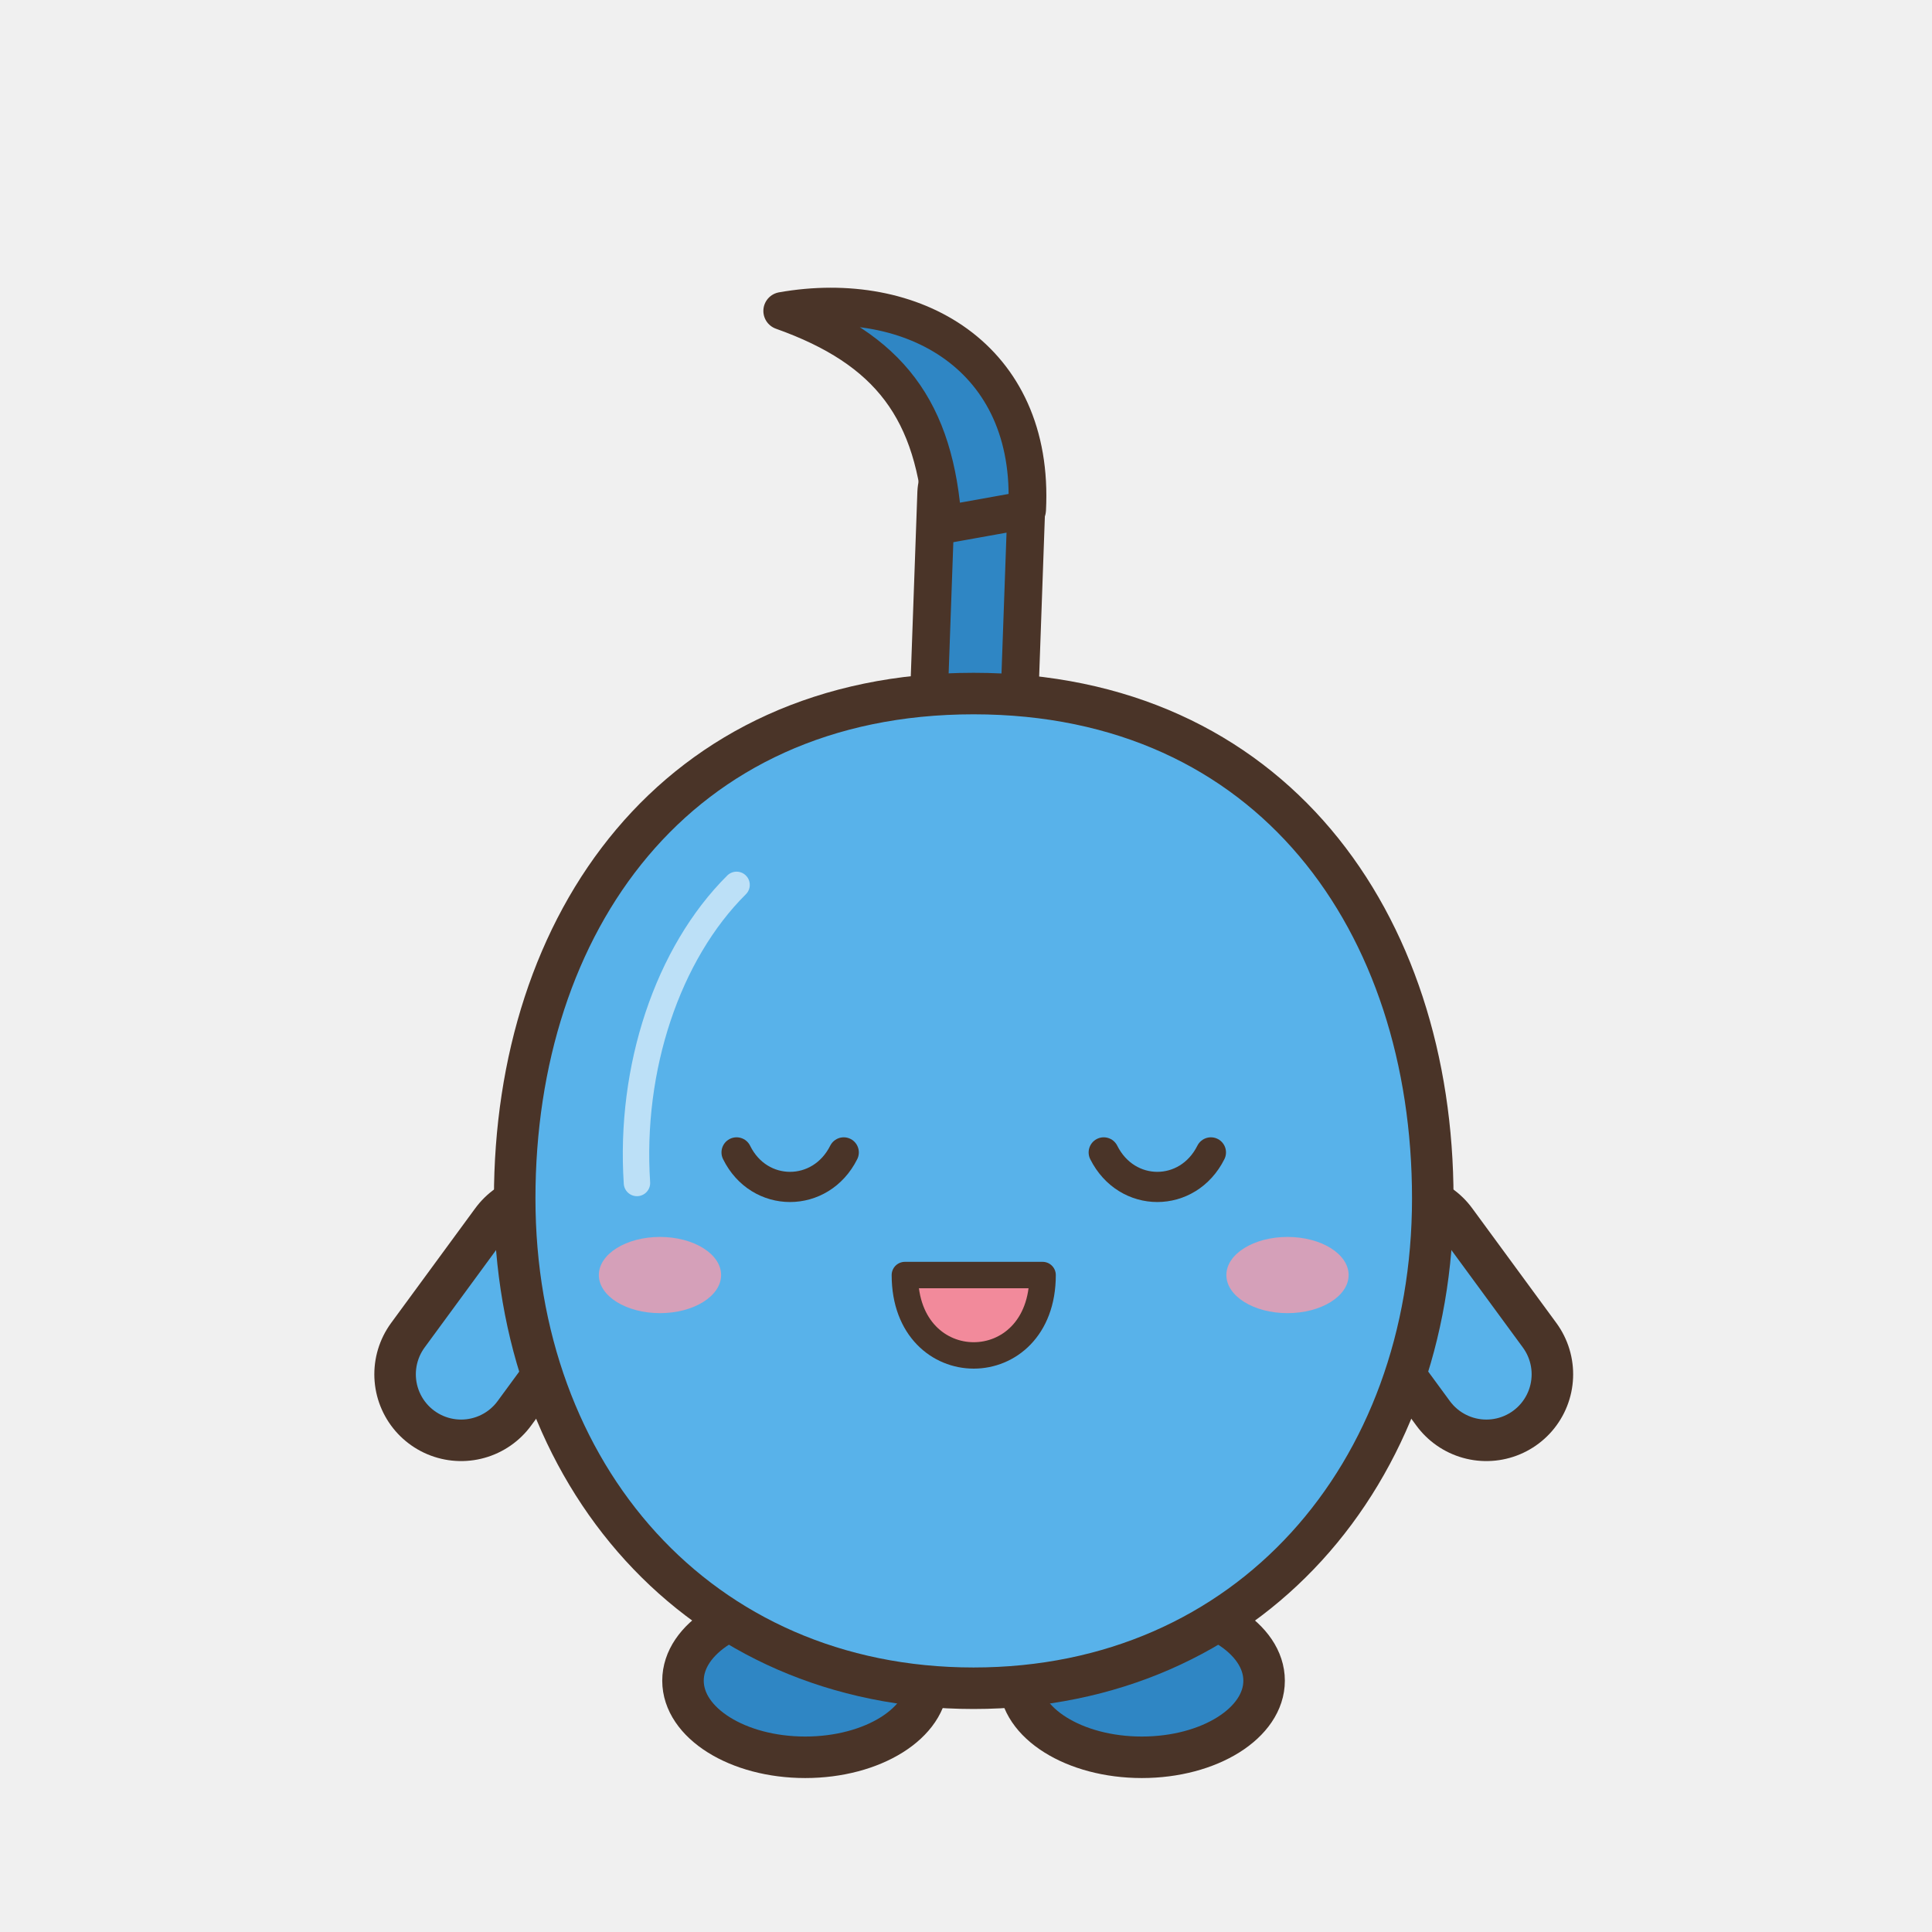
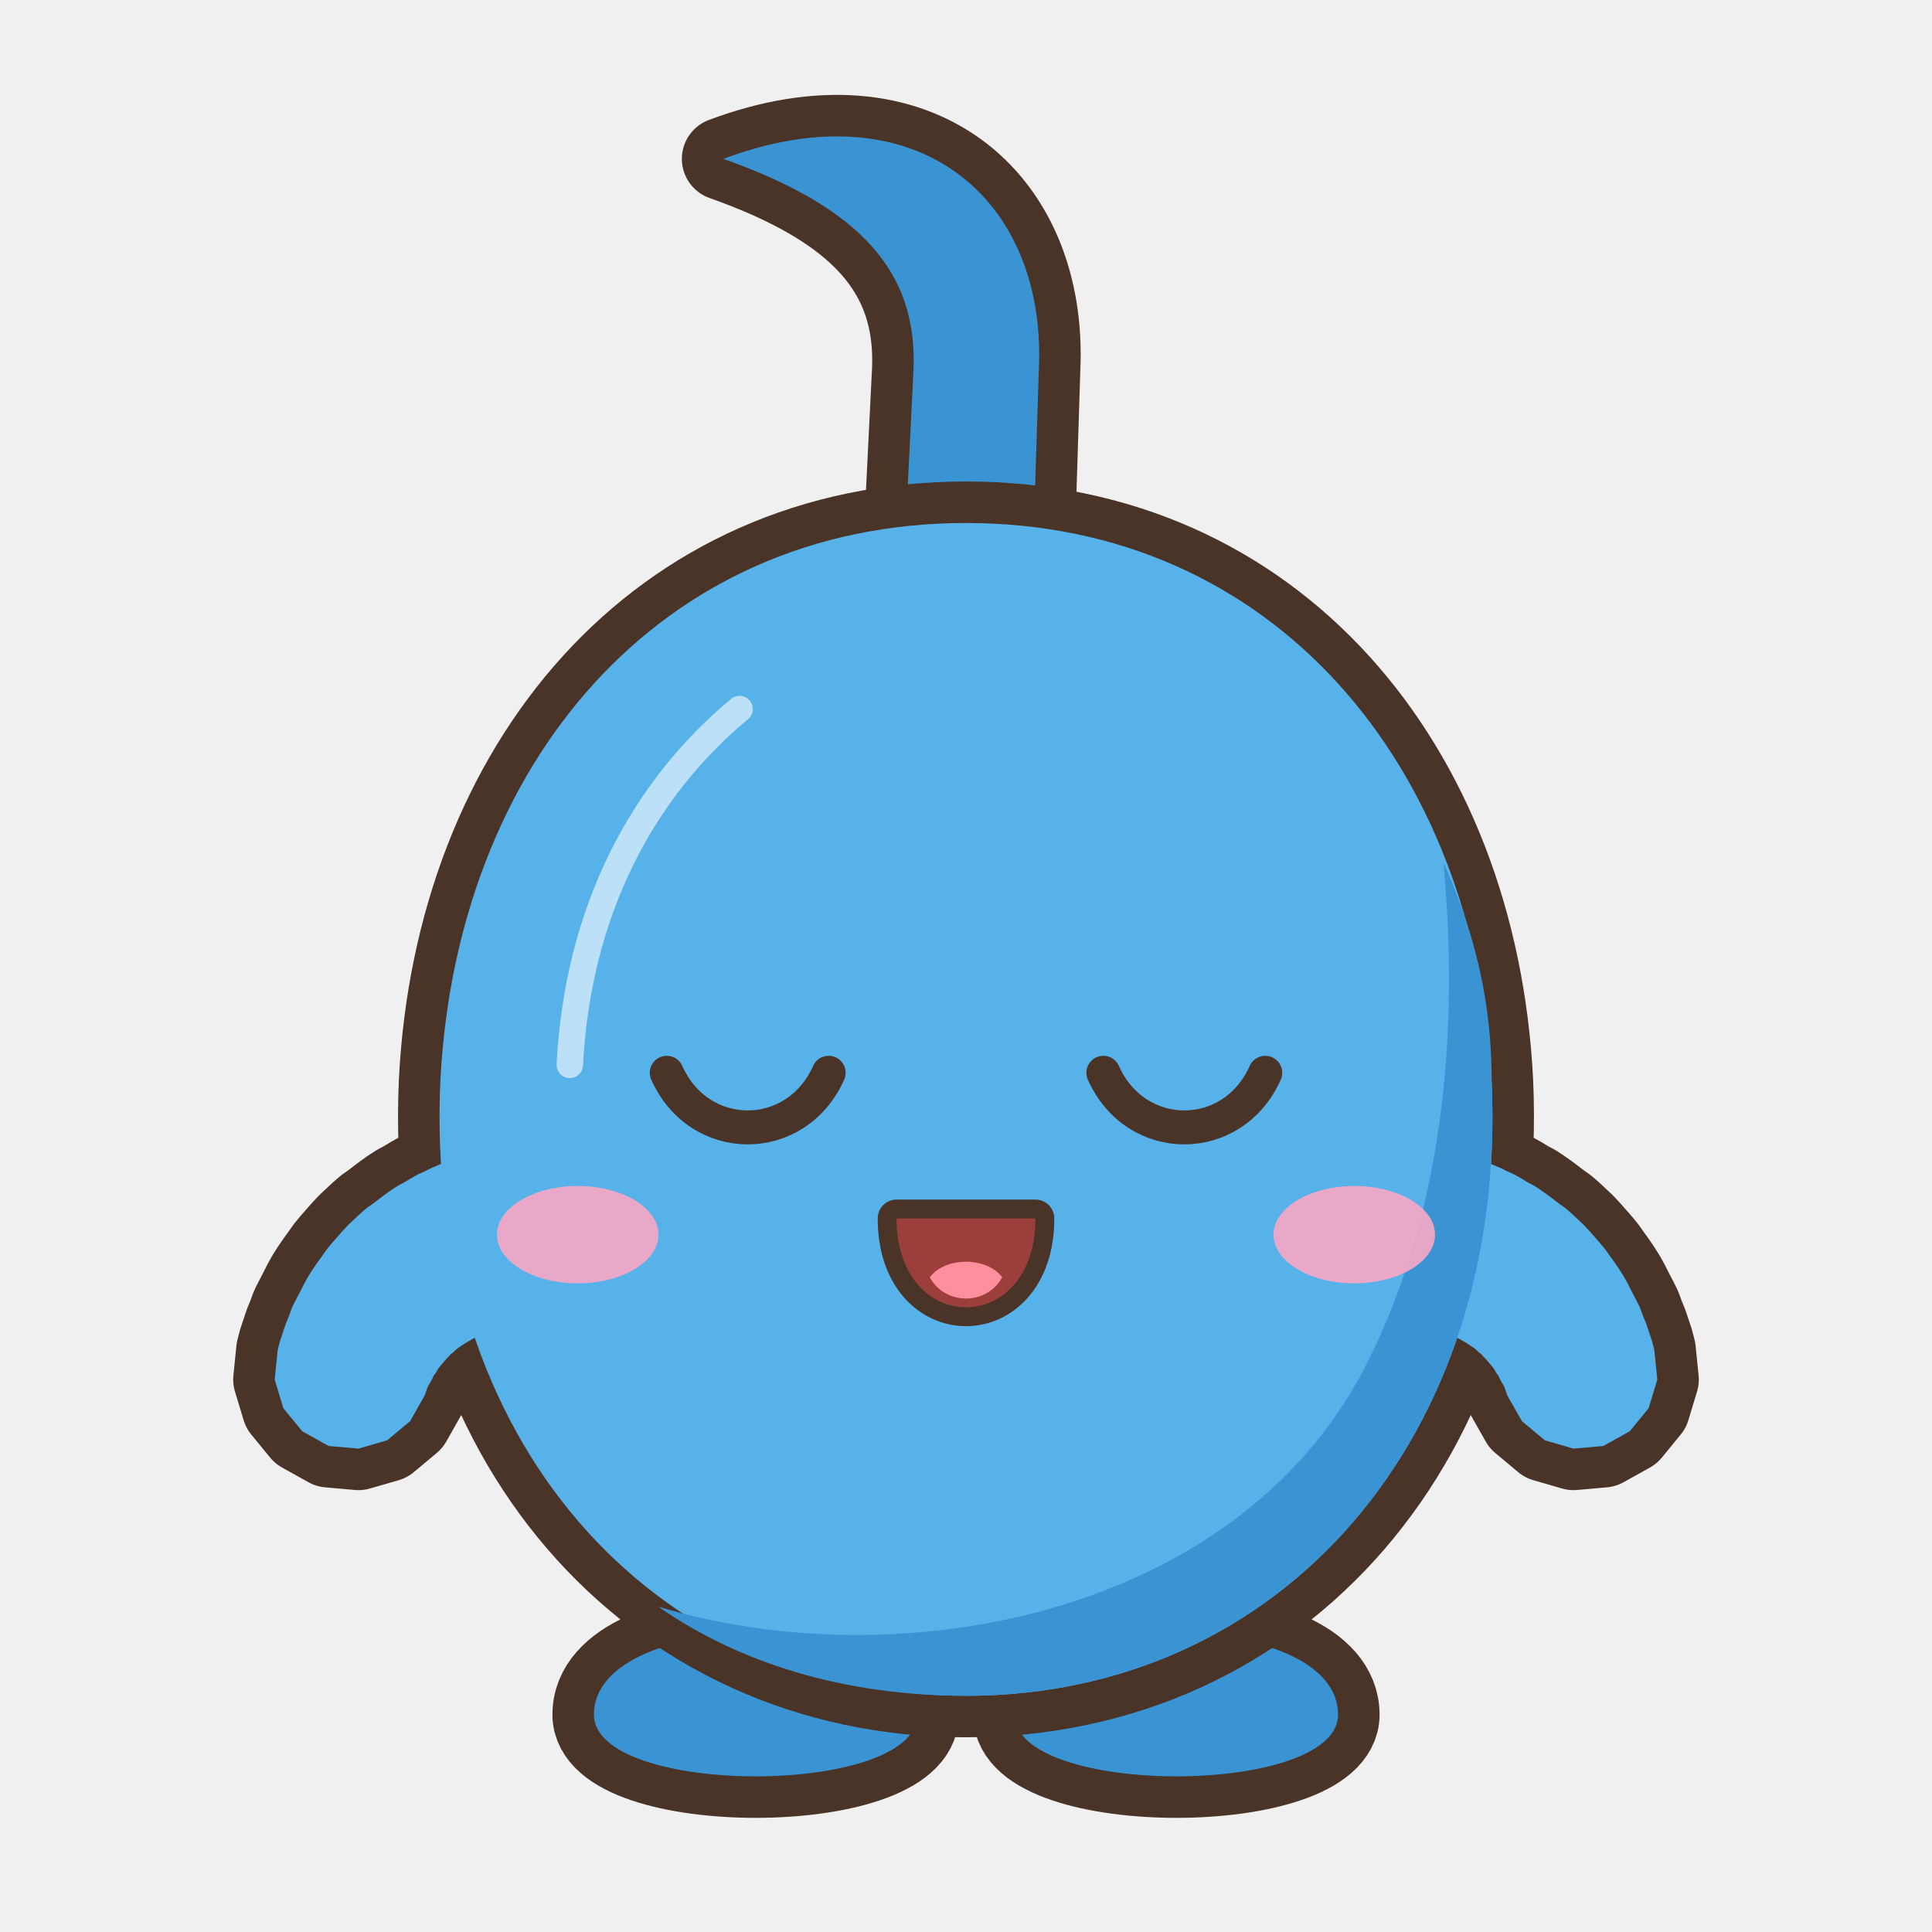
<svg xmlns="http://www.w3.org/2000/svg" viewBox="0 0 512 512" width="512" height="512">
-   <path d="M258 189.8 L260.1 131" fill="none" stroke="#4a3428" stroke-width="34" stroke-linejoin="round" stroke-linecap="round" />
-   <path d="M258 189.8 L260.1 131" fill="none" stroke="#2f86c4" stroke-width="14" stroke-linejoin="round" stroke-linecap="round" />
-   <path d="M249.9 139.1 C247.9 108.7 235.7 92.5 207.3 82.4 C241.8 76.3 274.3 94.5 272.2 135.1 Z" fill="#2f86c4" stroke="#4a3428" stroke-width="10" stroke-linejoin="round" stroke-linecap="round" />
-   <ellipse cx="213.4" cy="445.4" rx="32.4" ry="20.3" fill="#2f86c4" stroke="#4a3428" stroke-width="11" stroke-linejoin="round" stroke-linecap="round" />
-   <ellipse cx="302.6" cy="445.4" rx="32.4" ry="20.3" fill="#2f86c4" stroke="#4a3428" stroke-width="11" stroke-linejoin="round" stroke-linecap="round" />
-   <path d="M144.5 333.8 L122.2 364.2" fill="none" stroke="#4a3428" stroke-width="46" stroke-linejoin="round" stroke-linecap="round" />
-   <path d="M144.5 333.8 L122.2 364.2" fill="none" stroke="#58b2ea" stroke-width="24" stroke-linejoin="round" stroke-linecap="round" />
-   <path d="M371.6 333.8 L393.9 364.2" fill="none" stroke="#4a3428" stroke-width="46" stroke-linejoin="round" stroke-linecap="round" />
-   <path d="M371.6 333.8 L393.9 364.2" fill="none" stroke="#58b2ea" stroke-width="24" stroke-linejoin="round" stroke-linecap="round" />
-   <path d="M258 183.8 C337.1 183.8 379.7 244.6 379.7 317.6 C379.7 390.6 331 447.4 258 447.4 C185 447.4 136.4 390.6 136.4 317.6 C136.4 244.6 178.9 183.8 258 183.8 Z" fill="#58b2ea" stroke="#4a3428" stroke-width="11" stroke-linejoin="round" stroke-linecap="round" />
-   <path d="M168.8 313.5 C166.8 283.1 176.9 252.7 195.2 234.5" fill="none" stroke="#ffffff" stroke-width="7" stroke-linejoin="round" stroke-linecap="round" stroke-opacity="0.6" />
-   <path d="M195.2 305.4 C201.2 317.6 217.5 317.6 223.6 305.4" fill="none" stroke="#4a3428" stroke-width="8" stroke-linejoin="round" stroke-linecap="round" />
-   <path d="M292.5 305.4 C298.6 317.6 314.8 317.6 320.9 305.4" fill="none" stroke="#4a3428" stroke-width="8" stroke-linejoin="round" stroke-linecap="round" />
-   <ellipse cx="174.9" cy="337.9" rx="16.2" ry="10.1" fill="#ff9aa8" fill-opacity="0.75" />
-   <ellipse cx="341.2" cy="337.9" rx="16.2" ry="10.1" fill="#ff9aa8" fill-opacity="0.75" />
-   <path d="M239.8 337.9 C239.8 366.3 276.3 366.3 276.3 337.9 Z" fill="#f28a9b" stroke="#4a3428" stroke-width="7" stroke-linejoin="round" stroke-linecap="round" />
+   <path d="M238.8 164.3 L242.1 97.8 C243.1 72.1 228.1 55 191.7 42.1 C243.1 22.8 277.4 52.8 275.3 97.8 L273.2 164.3 Z" fill="#4a3428" stroke="#4a3428" stroke-width="22" stroke-linejoin="round" stroke-linecap="round" />
+   <path d="M238.8 164.3 L242.1 97.8 C243.1 72.1 228.1 55 191.7 42.1 C243.1 22.8 277.4 52.8 275.3 97.8 L273.2 164.3 Z" fill="#3a94d4" />
+   <path d="M157.4 454.4 C157.4 425.8 243.1 425.8 243.1 454.4 C243.1 476.2 157.4 476.2 157.4 454.4 Z M268.9 454.4 C268.9 425.8 354.6 425.8 354.6 454.4 C354.6 476.2 268.9 476.2 268.9 454.4 Z" fill="#4a3428" stroke="#4a3428" stroke-width="22" stroke-linejoin="round" stroke-linecap="round" />
+   <path d="M157.4 454.4 C157.4 425.8 243.1 425.8 243.1 454.4 C243.1 476.2 157.4 476.2 157.4 454.4 Z" fill="#3a94d4" />
+   <path d="M268.9 454.4 C268.9 425.8 354.6 425.8 354.6 454.4 C354.6 476.2 268.9 476.2 268.9 454.4 Z" fill="#3a94d4" />
+   <path d="M146.6 300.5 L144.8 300.7 L143 301.1 L141.3 301.4 L139.5 301.7 L137.8 302 L135.9 302.5 L134.2 302.9 L132.4 303.3 L130.6 303.7 L128.8 304.3 L126.9 304.8 L125.1 305.3 L123.4 305.9 L121.6 306.5 L119.8 307.3 L117.9 308 L116.1 308.8 L114.4 309.5 L112.6 310.4 L110.8 311.2 L109 312.2 L107.2 313.3 L105.5 314.2 L103.8 315.3 L102.1 316.5 L100.5 317.7 L98.8 319 L97.1 320.2 L95.5 321.6 L93.9 323.1 L92.4 324.5 L90.9 326.1 L89.4 327.8 L88 329.4 L86.6 331.1 L85.4 332.8 L84.1 334.6 L82.8 336.5 L81.6 338.4 L80.5 340.4 L79.5 342.4 L78.4 344.5 L77.4 346.5 L76.6 348.7 L75.7 350.9 L75 353 L74.2 355.4 L73.6 357.7 L72.8 365.6 L75.1 373.2 L80.1 379.3 L87.1 383.2 L95 383.9 L102.6 381.7 L108.7 376.6 L112.6 369.7 L113 368.5 L113.4 367.4 L114 366.4 L114.5 365.5 L114.9 364.6 L115.5 363.8 L116 362.9 L116.5 362.2 L117.2 361.4 L117.7 360.8 L118.3 360.1 L118.9 359.5 L119.4 358.9 L120.1 358.4 L120.6 357.9 L121.3 357.3 L121.9 356.9 L122.5 356.5 L123.2 356 L123.9 355.6 L124.6 355.2 L125.3 354.8 L126.1 354.4 L126.8 354.1 L127.6 353.7 L128.3 353.4 L129.2 353 L130.1 352.7 L130.9 352.5 L131.8 352.2 L132.7 352 L133.6 351.7 L134.6 351.4 L135.5 351.2 L136.6 351 L137.6 350.8 L138.6 350.7 L139.6 350.5 L140.7 350.4 L141.8 350.3 L142.9 350 L144 349.9 L145.2 349.9 L146.3 349.8 L147.5 349.7 L148.7 349.7 L149.9 349.6 L151.1 349.6 Z M360.9 349.6 L362.1 349.6 L363.3 349.7 L364.5 349.7 L365.7 349.8 L366.8 349.9 L368 349.9 L369.1 350 L370.2 350.3 L371.3 350.4 L372.4 350.5 L373.4 350.7 L374.4 350.8 L375.4 351 L376.5 351.2 L377.4 351.4 L378.4 351.7 L379.3 352 L380.2 352.2 L381.1 352.5 L381.9 352.7 L382.8 353 L383.7 353.4 L384.4 353.7 L385.2 354.1 L385.9 354.4 L386.7 354.8 L387.4 355.2 L388.1 355.6 L388.8 356 L389.5 356.5 L390.1 356.9 L390.7 357.3 L391.4 357.9 L391.9 358.4 L392.6 358.9 L393.1 359.5 L393.7 360.1 L394.3 360.8 L394.8 361.4 L395.5 362.2 L396 362.9 L396.5 363.8 L397.1 364.6 L397.5 365.5 L398 366.4 L398.6 367.4 L399 368.5 L399.4 369.7 L403.3 376.6 L409.4 381.7 L417 383.9 L424.9 383.2 L431.9 379.3 L436.9 373.2 L439.2 365.6 L438.4 357.7 L437.8 355.4 L437 353 L436.3 350.9 L435.4 348.7 L434.6 346.5 L433.6 344.5 L432.5 342.4 L431.5 340.4 L430.4 338.4 L429.2 336.5 L427.9 334.6 L426.6 332.8 L425.4 331.1 L424 329.4 L422.6 327.8 L421.1 326.1 L419.6 324.5 L418.1 323.1 L416.5 321.6 L414.9 320.2 L413.2 319 L411.5 317.7 L409.9 316.5 L408.2 315.3 L406.5 314.2 L404.8 313.3 L403 312.2 L401.2 311.2 L399.4 310.4 L397.6 309.5 L395.9 308.8 L394.1 308 L392.2 307.3 L390.4 306.5 L388.6 305.9 L386.9 305.3 L385.1 304.8 L383.2 304.3 L381.4 303.7 L379.6 303.3 L377.8 302.9 L376.1 302.5 L374.2 302 L372.5 301.7 L370.7 301.4 L369 301.1 L367.2 300.7 L365.4 300.5 Z M256 138.6 C337.5 138.6 391.1 202.9 395.3 286.5 C399.6 380.8 339.6 449.4 256 449.4 C172.4 449.4 112.4 380.8 116.7 286.5 C120.9 202.9 174.5 138.6 256 138.6 Z" fill="#4a3428" stroke="#4a3428" stroke-width="22" stroke-linejoin="round" stroke-linecap="round" />
+   <path d="M146.6 300.5 L144.8 300.7 L143 301.1 L141.3 301.4 L139.5 301.7 L137.8 302 L135.9 302.5 L134.2 302.9 L132.4 303.3 L130.6 303.7 L128.8 304.3 L126.9 304.8 L125.1 305.3 L123.4 305.9 L121.6 306.5 L119.8 307.3 L117.9 308 L116.1 308.8 L114.4 309.5 L112.6 310.4 L110.8 311.2 L109 312.2 L107.2 313.3 L105.5 314.2 L103.8 315.3 L102.1 316.5 L100.5 317.7 L98.8 319 L97.1 320.2 L95.5 321.6 L93.9 323.1 L92.4 324.5 L90.9 326.1 L89.4 327.8 L88 329.4 L86.6 331.1 L85.4 332.8 L84.1 334.6 L82.8 336.5 L81.6 338.4 L80.5 340.4 L79.5 342.4 L78.4 344.5 L77.4 346.5 L76.6 348.7 L75.7 350.9 L75 353 L74.2 355.4 L73.6 357.7 L72.8 365.6 L75.1 373.2 L80.1 379.3 L87.1 383.2 L95 383.9 L102.6 381.7 L108.7 376.6 L112.6 369.7 L113 368.5 L113.4 367.4 L114 366.4 L114.5 365.5 L114.9 364.6 L115.5 363.8 L116 362.9 L116.5 362.2 L117.2 361.4 L117.7 360.8 L118.3 360.1 L118.9 359.5 L119.4 358.9 L120.1 358.4 L120.6 357.9 L121.3 357.3 L121.9 356.9 L122.5 356.5 L123.2 356 L123.9 355.6 L124.6 355.2 L125.3 354.8 L126.1 354.4 L126.8 354.1 L127.6 353.7 L128.3 353.4 L129.2 353 L130.1 352.7 L130.9 352.5 L131.8 352.2 L132.7 352 L133.6 351.7 L134.6 351.4 L135.5 351.2 L136.6 351 L137.6 350.8 L138.6 350.7 L139.6 350.5 L140.7 350.4 L141.8 350.3 L142.9 350 L144 349.9 L145.2 349.9 L146.3 349.8 L147.5 349.7 L148.7 349.7 L149.9 349.6 L151.1 349.6 Z" fill="#58b2ea" />
+   <path d="M360.9 349.6 L362.1 349.6 L363.3 349.7 L364.5 349.7 L365.7 349.8 L366.8 349.9 L368 349.9 L369.1 350 L370.2 350.3 L371.3 350.4 L372.4 350.5 L373.4 350.7 L374.4 350.8 L375.4 351 L376.5 351.2 L377.4 351.4 L378.4 351.7 L379.3 352 L380.2 352.2 L381.1 352.5 L381.9 352.7 L382.8 353 L383.7 353.4 L384.4 353.7 L385.2 354.1 L385.9 354.4 L386.7 354.8 L387.4 355.2 L388.1 355.6 L388.8 356 L389.5 356.5 L390.1 356.9 L390.7 357.3 L391.4 357.9 L391.9 358.4 L392.6 358.9 L393.1 359.5 L393.7 360.1 L394.3 360.8 L394.8 361.4 L395.5 362.2 L396 362.9 L396.5 363.8 L397.1 364.6 L397.5 365.5 L398 366.4 L398.6 367.4 L399 368.5 L399.4 369.7 L403.3 376.6 L409.4 381.7 L417 383.9 L424.9 383.2 L431.9 379.3 L436.9 373.2 L439.2 365.6 L438.4 357.7 L437.8 355.4 L437 353 L436.3 350.9 L435.4 348.7 L434.6 346.5 L433.6 344.5 L432.5 342.4 L431.5 340.4 L430.4 338.4 L429.2 336.5 L427.9 334.6 L426.6 332.8 L425.4 331.1 L424 329.4 L422.6 327.8 L421.1 326.1 L419.6 324.5 L418.1 323.1 L416.5 321.6 L414.9 320.2 L413.2 319 L411.5 317.7 L409.9 316.5 L408.2 315.3 L406.5 314.2 L404.8 313.3 L403 312.2 L401.2 311.2 L399.4 310.4 L397.6 309.5 L395.9 308.8 L394.1 308 L392.2 307.3 L390.4 306.5 L388.6 305.9 L386.9 305.3 L385.1 304.8 L383.2 304.3 L381.4 303.7 L379.6 303.3 L377.8 302.9 L376.1 302.5 L374.2 302 L372.5 301.7 L370.7 301.4 L369 301.1 L367.2 300.7 L365.4 300.5 Z" fill="#58b2ea" />
+   <path d="M256 138.6 C337.5 138.6 391.1 202.9 395.3 286.5 C399.6 380.8 339.6 449.4 256 449.4 C172.4 449.4 112.4 380.8 116.7 286.5 C120.9 202.9 174.5 138.6 256 138.6 Z" fill="#58b2ea" />
+   <path d="M382.5 228.6 C393.2 252.2 395.3 271.5 395.3 286.5 C399.6 380.8 339.6 449.4 256 449.4 C223.8 449.4 196 440.8 174.5 425.8 C238.8 445.1 326.7 428 361 363.7 C382.5 322.9 386.8 273.6 382.5 228.6 Z" fill="#3a94d4" />
+   <path d="M151 282.2 C153.1 241.5 170.2 209.3 196 187.9" fill="none" stroke="#ffffff" stroke-width="7" stroke-linejoin="round" stroke-linecap="round" stroke-opacity="0.6" />
+   <path d="M176.7 284.3 C185.3 303.6 211 303.6 219.6 284.3" fill="none" stroke="#4a3428" stroke-width="9" stroke-linejoin="round" stroke-linecap="round" />
+   <ellipse cx="153.1" cy="327.2" rx="21.4" ry="12.9" fill="#f9a8c4" fill-opacity="0.9" />
+   <path d="M292.4 284.3 C301 303.6 326.7 303.6 335.3 284.3" fill="none" stroke="#4a3428" stroke-width="9" stroke-linejoin="round" stroke-linecap="round" />
+   <ellipse cx="358.9" cy="327.2" rx="21.4" ry="12.9" fill="#f9a8c4" fill-opacity="0.9" />
+   <path d="M237.6 322.9 C237.6 354.3 274.4 354.3 274.4 322.9 Z" fill="#4a3428" stroke="#4a3428" stroke-width="10" stroke-linejoin="round" stroke-linecap="round" />
+   <path d="M237.6 322.9 C237.6 354.3 274.4 354.3 274.4 322.9 Z" fill="#9c3f3c" />
+   <path d="M246.4 338.5 C250.5 333 261.5 333 265.6 338.5 C261.5 346 250.5 346 246.4 338.5 Z" fill="#ff8f9c" />
</svg>
